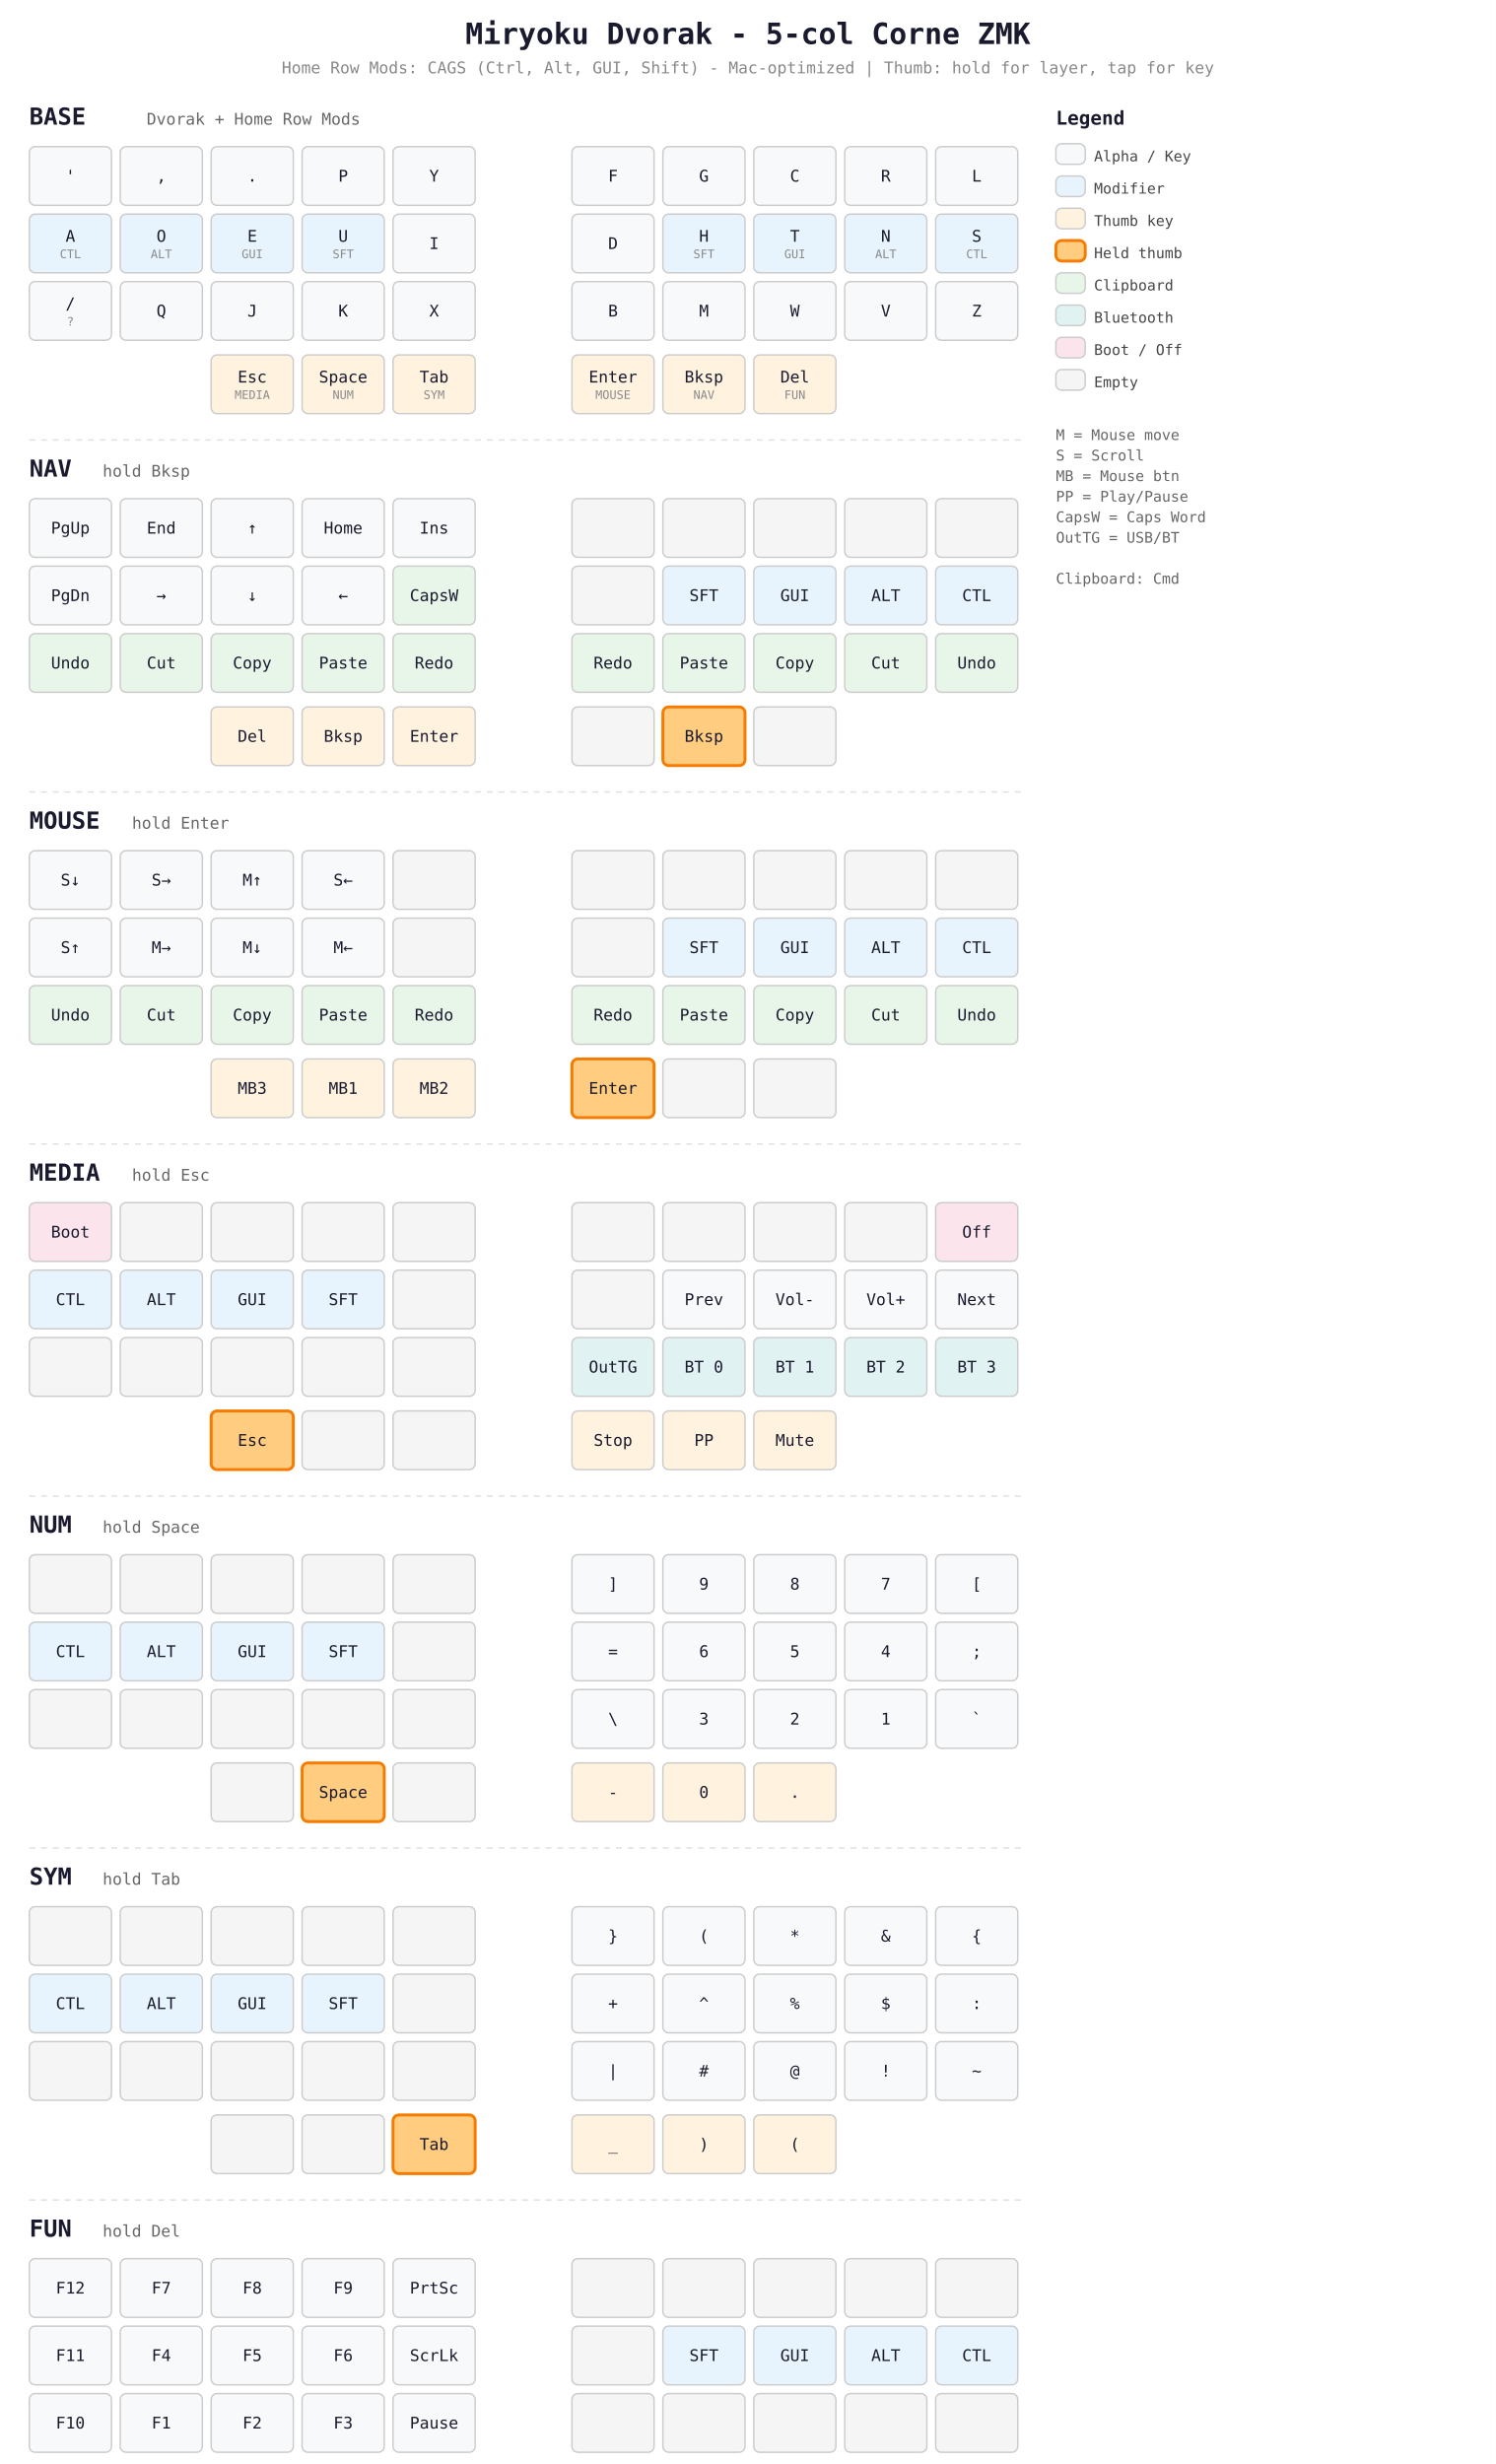
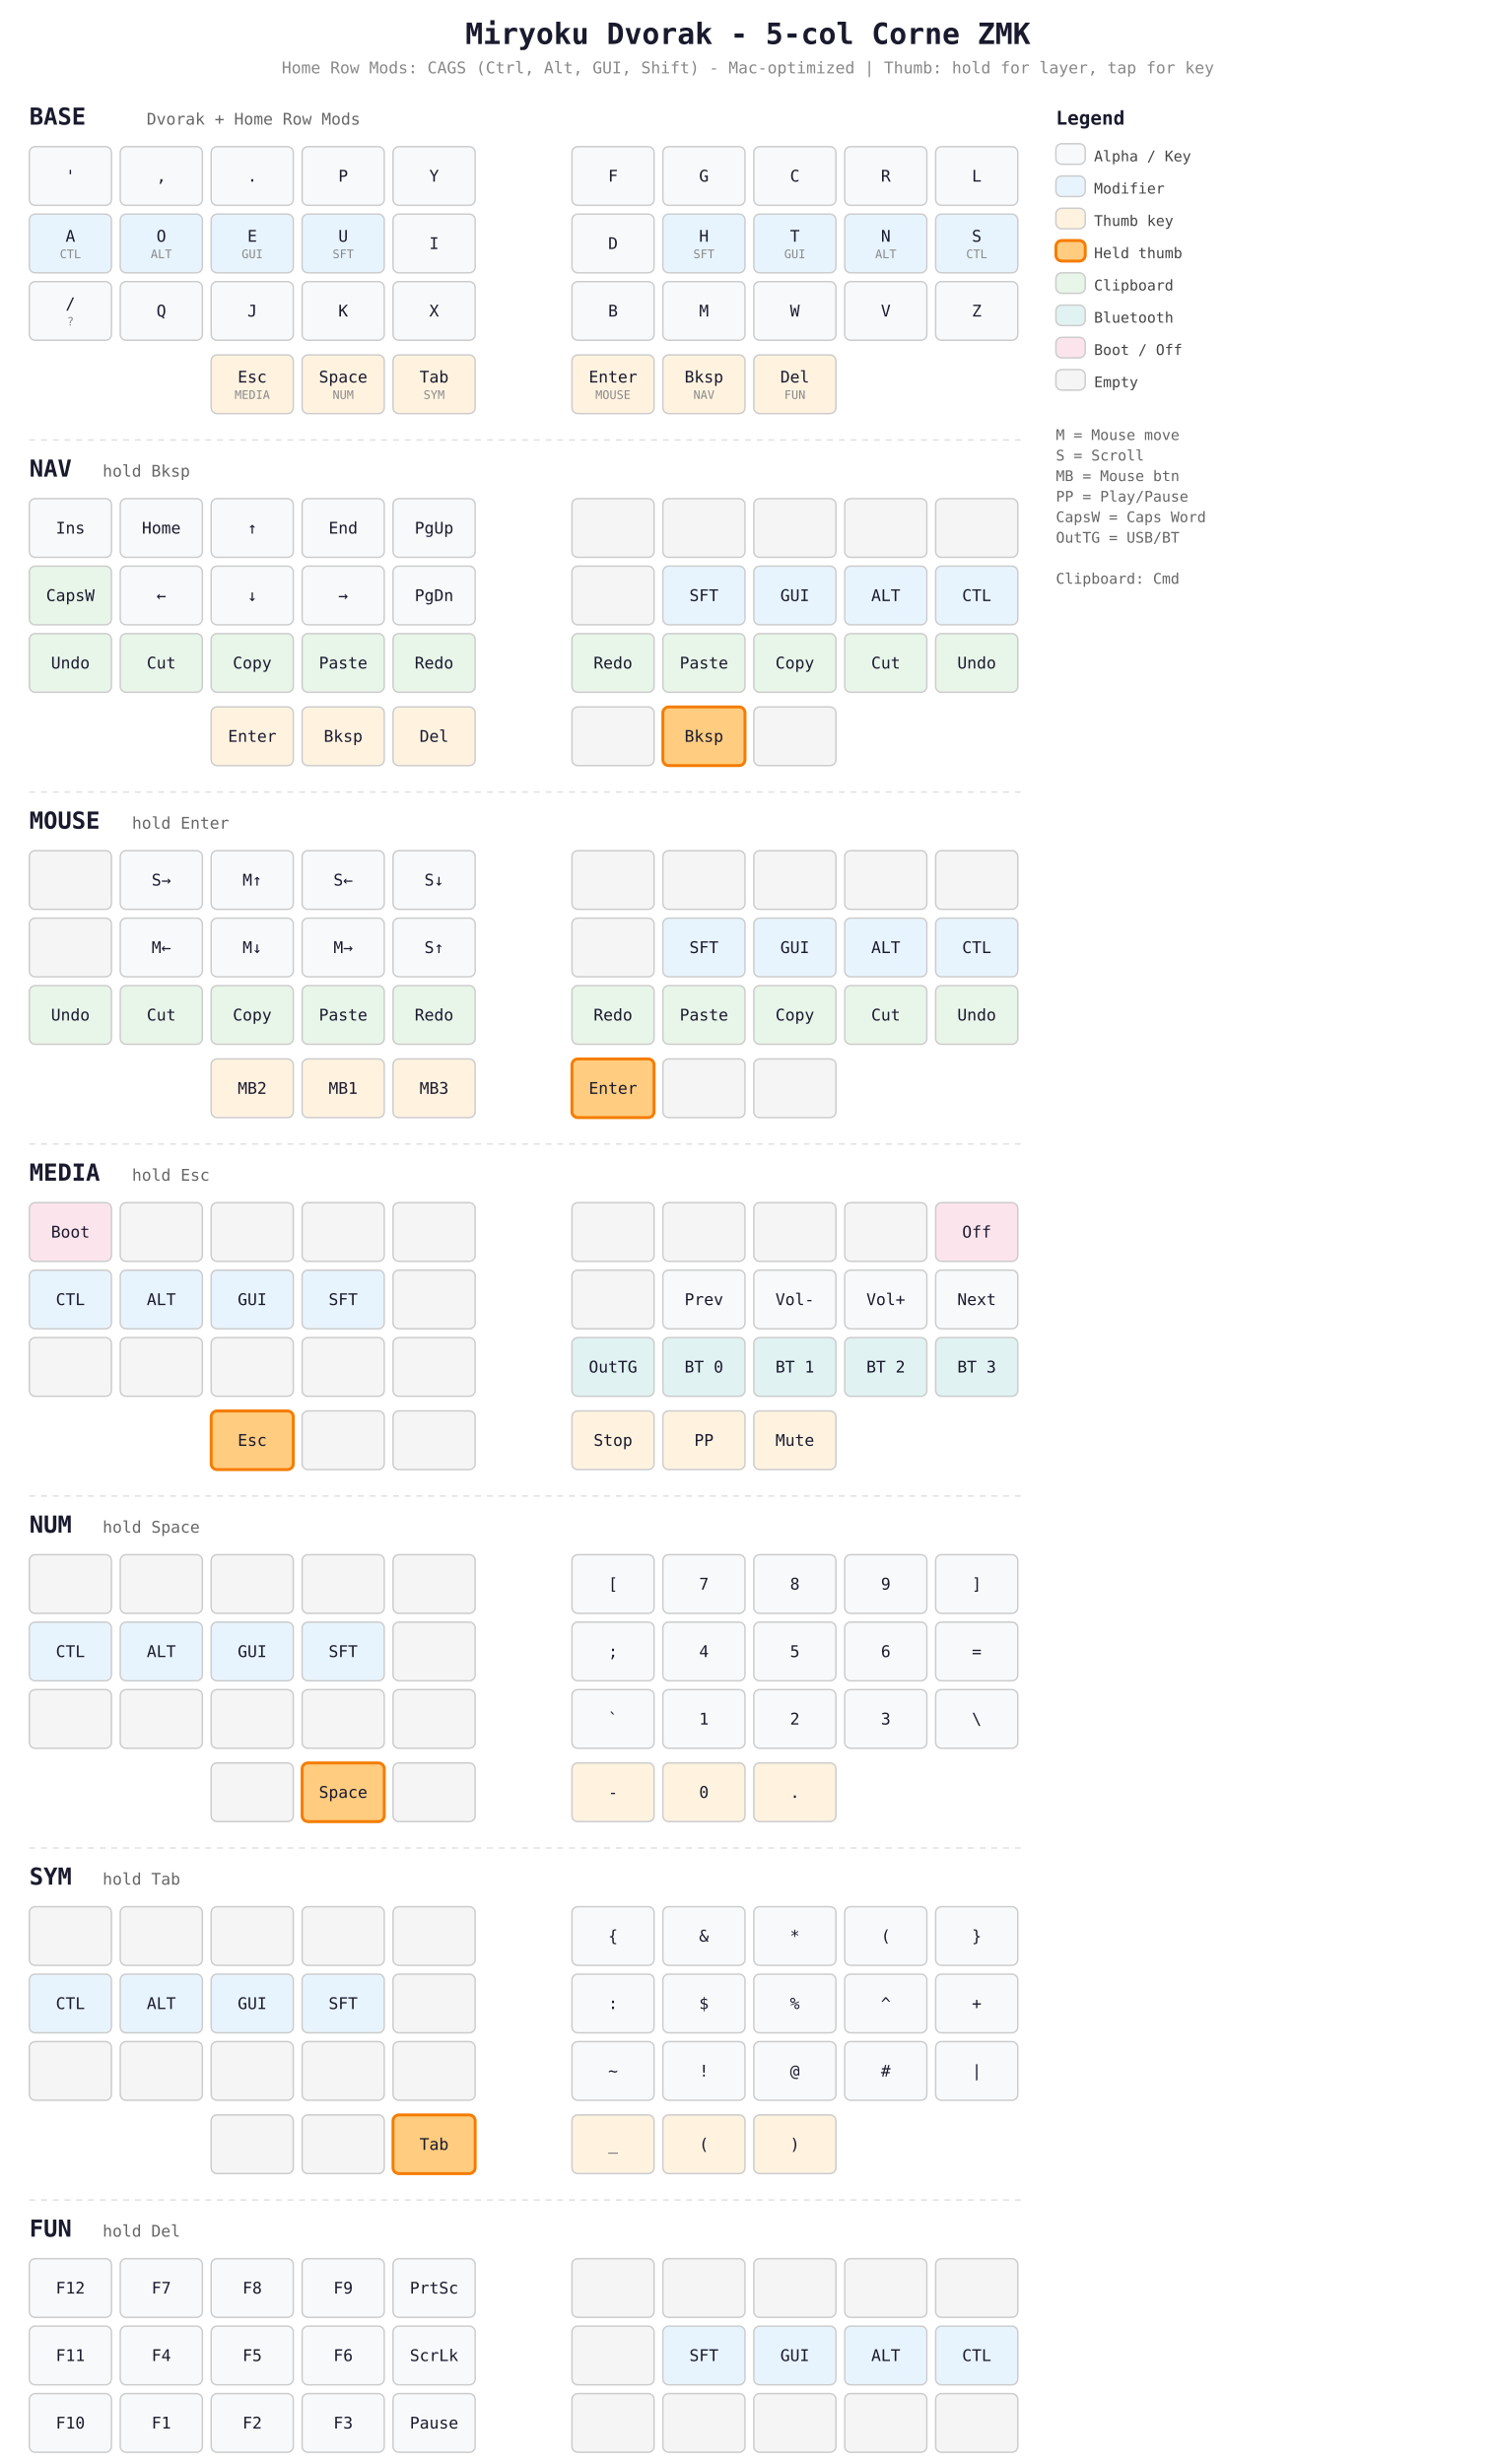
<svg xmlns="http://www.w3.org/2000/svg" viewBox="0 0 1020 1680" font-family="monospace, Menlo, Consolas" font-size="11">
  <style>
    .layer-title { font-size: 16px; font-weight: bold; fill: #1a1a2e; }
    .layer-subtitle { font-size: 11px; fill: #666; }
    .key { stroke: #ccc; stroke-width: 1; rx: 4; ry: 4; }
    .key-base { fill: #f8f9fa; }
    .key-mod { fill: #e8f4fd; }
    .key-thumb { fill: #fff3e0; }
    .key-thumb-active { fill: #ffcc80; stroke: #f57c00; stroke-width: 2; }
    .key-action { fill: #e8f5e9; }
    .key-empty { fill: #f5f5f5; }
    .key-danger { fill: #fce4ec; }
    .key-bt { fill: #e0f2f1; }
    .key-label { fill: #1a1a2e; font-size: 11px; text-anchor: middle; dominant-baseline: central; }
    .key-sub { fill: #888; font-size: 8px; text-anchor: middle; }
    .separator { stroke: #e0e0e0; stroke-width: 1; stroke-dasharray: 4,4; }
  </style>
  <rect width="1020" height="1680" fill="#fff" />
  <text x="510" y="30" text-anchor="middle" font-size="20" font-weight="bold" fill="#1a1a2e">Miryoku Dvorak - 5-col Corne ZMK</text>
  <text x="510" y="50" text-anchor="middle" font-size="11" fill="#888">Home Row Mods: CAGS (Ctrl, Alt, GUI, Shift) - Mac-optimized | Thumb: hold for layer, tap for key</text>
  <g transform="translate(20, 70)">
    <text class="layer-title" x="0" y="15">BASE</text>
    <text class="layer-subtitle" x="80" y="15">Dvorak + Home Row Mods</text>
    <rect class="key key-base" x="0" y="30" width="56" height="40" />
    <text class="key-label" x="28" y="50">'</text>
    <rect class="key key-base" x="62" y="30" width="56" height="40" />
    <text class="key-label" x="90" y="50">,</text>
    <rect class="key key-base" x="124" y="30" width="56" height="40" />
    <text class="key-label" x="152" y="50">.</text>
    <rect class="key key-base" x="186" y="30" width="56" height="40" />
    <text class="key-label" x="214" y="50">P</text>
    <rect class="key key-base" x="248" y="30" width="56" height="40" />
    <text class="key-label" x="276" y="50">Y</text>
    <rect class="key key-base" x="370" y="30" width="56" height="40" />
    <text class="key-label" x="398" y="50">F</text>
    <rect class="key key-base" x="432" y="30" width="56" height="40" />
    <text class="key-label" x="460" y="50">G</text>
    <rect class="key key-base" x="494" y="30" width="56" height="40" />
    <text class="key-label" x="522" y="50">C</text>
    <rect class="key key-base" x="556" y="30" width="56" height="40" />
    <text class="key-label" x="584" y="50">R</text>
    <rect class="key key-base" x="618" y="30" width="56" height="40" />
    <text class="key-label" x="646" y="50">L</text>
    <rect class="key key-mod" x="0" y="76" width="56" height="40" />
    <text class="key-label" x="28" y="91">A</text>
    <text class="key-sub" x="28" y="106">CTL</text>
    <rect class="key key-mod" x="62" y="76" width="56" height="40" />
    <text class="key-label" x="90" y="91">O</text>
    <text class="key-sub" x="90" y="106">ALT</text>
    <rect class="key key-mod" x="124" y="76" width="56" height="40" />
    <text class="key-label" x="152" y="91">E</text>
    <text class="key-sub" x="152" y="106">GUI</text>
    <rect class="key key-mod" x="186" y="76" width="56" height="40" />
    <text class="key-label" x="214" y="91">U</text>
    <text class="key-sub" x="214" y="106">SFT</text>
    <rect class="key key-base" x="248" y="76" width="56" height="40" />
    <text class="key-label" x="276" y="96">I</text>
    <rect class="key key-base" x="370" y="76" width="56" height="40" />
    <text class="key-label" x="398" y="96">D</text>
    <rect class="key key-mod" x="432" y="76" width="56" height="40" />
    <text class="key-label" x="460" y="91">H</text>
    <text class="key-sub" x="460" y="106">SFT</text>
    <rect class="key key-mod" x="494" y="76" width="56" height="40" />
    <text class="key-label" x="522" y="91">T</text>
    <text class="key-sub" x="522" y="106">GUI</text>
    <rect class="key key-mod" x="556" y="76" width="56" height="40" />
    <text class="key-label" x="584" y="91">N</text>
    <text class="key-sub" x="584" y="106">ALT</text>
    <rect class="key key-mod" x="618" y="76" width="56" height="40" />
    <text class="key-label" x="646" y="91">S</text>
    <text class="key-sub" x="646" y="106">CTL</text>
    <rect class="key key-base" x="0" y="122" width="56" height="40" />
    <text class="key-label" x="28" y="137">/</text>
    <text class="key-sub" x="28" y="152">?</text>
    <rect class="key key-base" x="62" y="122" width="56" height="40" />
    <text class="key-label" x="90" y="142">Q</text>
    <rect class="key key-base" x="124" y="122" width="56" height="40" />
    <text class="key-label" x="152" y="142">J</text>
    <rect class="key key-base" x="186" y="122" width="56" height="40" />
    <text class="key-label" x="214" y="142">K</text>
    <rect class="key key-base" x="248" y="122" width="56" height="40" />
    <text class="key-label" x="276" y="142">X</text>
    <rect class="key key-base" x="370" y="122" width="56" height="40" />
    <text class="key-label" x="398" y="142">B</text>
    <rect class="key key-base" x="432" y="122" width="56" height="40" />
    <text class="key-label" x="460" y="142">M</text>
    <rect class="key key-base" x="494" y="122" width="56" height="40" />
    <text class="key-label" x="522" y="142">W</text>
    <rect class="key key-base" x="556" y="122" width="56" height="40" />
    <text class="key-label" x="584" y="142">V</text>
    <rect class="key key-base" x="618" y="122" width="56" height="40" />
    <text class="key-label" x="646" y="142">Z</text>
    <rect class="key key-thumb" x="124" y="172" width="56" height="40" />
    <text class="key-label" x="152" y="187">Esc</text>
    <text class="key-sub" x="152" y="202">MEDIA</text>
    <rect class="key key-thumb" x="186" y="172" width="56" height="40" />
    <text class="key-label" x="214" y="187">Space</text>
    <text class="key-sub" x="214" y="202">NUM</text>
    <rect class="key key-thumb" x="248" y="172" width="56" height="40" />
    <text class="key-label" x="276" y="187">Tab</text>
    <text class="key-sub" x="276" y="202">SYM</text>
    <rect class="key key-thumb" x="370" y="172" width="56" height="40" />
    <text class="key-label" x="398" y="187">Enter</text>
    <text class="key-sub" x="398" y="202">MOUSE</text>
    <rect class="key key-thumb" x="432" y="172" width="56" height="40" />
    <text class="key-label" x="460" y="187">Bksp</text>
    <text class="key-sub" x="460" y="202">NAV</text>
    <rect class="key key-thumb" x="494" y="172" width="56" height="40" />
    <text class="key-label" x="522" y="187">Del</text>
    <text class="key-sub" x="522" y="202">FUN</text>
  </g>
  <line class="separator" x1="20" y1="300" x2="700" y2="300" />
  <g transform="translate(20, 310)">
    <text class="layer-title" x="0" y="15">NAV</text>
    <text class="layer-subtitle" x="50" y="15">hold Bksp</text>
    <rect class="key key-base" x="0" y="30" width="56" height="40" />
-     <text class="key-label" x="28" y="50">PgUp</text>
+     <text class="key-label" x="28" y="50">Ins</text>
    <rect class="key key-base" x="62" y="30" width="56" height="40" />
-     <text class="key-label" x="90" y="50">End</text>
+     <text class="key-label" x="90" y="50">Home</text>
    <rect class="key key-base" x="124" y="30" width="56" height="40" />
    <text class="key-label" x="152" y="50">↑</text>
    <rect class="key key-base" x="186" y="30" width="56" height="40" />
-     <text class="key-label" x="214" y="50">Home</text>
+     <text class="key-label" x="214" y="50">End</text>
    <rect class="key key-base" x="248" y="30" width="56" height="40" />
-     <text class="key-label" x="276" y="50">Ins</text>
+     <text class="key-label" x="276" y="50">PgUp</text>
    <rect class="key key-empty" x="370" y="30" width="56" height="40" />
    <rect class="key key-empty" x="432" y="30" width="56" height="40" />
    <rect class="key key-empty" x="494" y="30" width="56" height="40" />
    <rect class="key key-empty" x="556" y="30" width="56" height="40" />
    <rect class="key key-empty" x="618" y="30" width="56" height="40" />
-     <rect class="key key-base" x="0" y="76" width="56" height="40" />
-     <text class="key-label" x="28" y="96">PgDn</text>
+     <rect class="key key-action" x="0" y="76" width="56" height="40" />
+     <text class="key-label" x="28" y="96">CapsW</text>
    <rect class="key key-base" x="62" y="76" width="56" height="40" />
-     <text class="key-label" x="90" y="96">→</text>
+     <text class="key-label" x="90" y="96">←</text>
    <rect class="key key-base" x="124" y="76" width="56" height="40" />
    <text class="key-label" x="152" y="96">↓</text>
    <rect class="key key-base" x="186" y="76" width="56" height="40" />
-     <text class="key-label" x="214" y="96">←</text>
-     <rect class="key key-action" x="248" y="76" width="56" height="40" />
-     <text class="key-label" x="276" y="96">CapsW</text>
+     <text class="key-label" x="214" y="96">→</text>
+     <rect class="key key-base" x="248" y="76" width="56" height="40" />
+     <text class="key-label" x="276" y="96">PgDn</text>
    <rect class="key key-empty" x="370" y="76" width="56" height="40" />
    <rect class="key key-mod" x="432" y="76" width="56" height="40" />
    <text class="key-label" x="460" y="96">SFT</text>
    <rect class="key key-mod" x="494" y="76" width="56" height="40" />
    <text class="key-label" x="522" y="96">GUI</text>
    <rect class="key key-mod" x="556" y="76" width="56" height="40" />
    <text class="key-label" x="584" y="96">ALT</text>
    <rect class="key key-mod" x="618" y="76" width="56" height="40" />
    <text class="key-label" x="646" y="96">CTL</text>
    <rect class="key key-action" x="0" y="122" width="56" height="40" />
    <text class="key-label" x="28" y="142">Undo</text>
    <rect class="key key-action" x="62" y="122" width="56" height="40" />
    <text class="key-label" x="90" y="142">Cut</text>
    <rect class="key key-action" x="124" y="122" width="56" height="40" />
    <text class="key-label" x="152" y="142">Copy</text>
    <rect class="key key-action" x="186" y="122" width="56" height="40" />
    <text class="key-label" x="214" y="142">Paste</text>
    <rect class="key key-action" x="248" y="122" width="56" height="40" />
    <text class="key-label" x="276" y="142">Redo</text>
    <rect class="key key-action" x="370" y="122" width="56" height="40" />
    <text class="key-label" x="398" y="142">Redo</text>
    <rect class="key key-action" x="432" y="122" width="56" height="40" />
    <text class="key-label" x="460" y="142">Paste</text>
    <rect class="key key-action" x="494" y="122" width="56" height="40" />
    <text class="key-label" x="522" y="142">Copy</text>
    <rect class="key key-action" x="556" y="122" width="56" height="40" />
    <text class="key-label" x="584" y="142">Cut</text>
    <rect class="key key-action" x="618" y="122" width="56" height="40" />
    <text class="key-label" x="646" y="142">Undo</text>
    <rect class="key key-thumb" x="124" y="172" width="56" height="40" />
-     <text class="key-label" x="152" y="192">Del</text>
+     <text class="key-label" x="152" y="192">Enter</text>
    <rect class="key key-thumb" x="186" y="172" width="56" height="40" />
    <text class="key-label" x="214" y="192">Bksp</text>
    <rect class="key key-thumb" x="248" y="172" width="56" height="40" />
-     <text class="key-label" x="276" y="192">Enter</text>
+     <text class="key-label" x="276" y="192">Del</text>
    <rect class="key key-empty" x="370" y="172" width="56" height="40" />
    <rect class="key key-thumb-active" x="432" y="172" width="56" height="40" />
    <text class="key-label" x="460" y="192">Bksp</text>
    <rect class="key key-empty" x="494" y="172" width="56" height="40" />
  </g>
  <line class="separator" x1="20" y1="540" x2="700" y2="540" />
  <g transform="translate(20, 550)">
    <text class="layer-title" x="0" y="15">MOUSE</text>
    <text class="layer-subtitle" x="70" y="15">hold Enter</text>
-     <rect class="key key-base" x="0" y="30" width="56" height="40" />
-     <text class="key-label" x="28" y="50">S↓</text>
+     <rect class="key key-empty" x="0" y="30" width="56" height="40" />
    <rect class="key key-base" x="62" y="30" width="56" height="40" />
    <text class="key-label" x="90" y="50">S→</text>
    <rect class="key key-base" x="124" y="30" width="56" height="40" />
    <text class="key-label" x="152" y="50">M↑</text>
    <rect class="key key-base" x="186" y="30" width="56" height="40" />
    <text class="key-label" x="214" y="50">S←</text>
-     <rect class="key key-empty" x="248" y="30" width="56" height="40" />
+     <rect class="key key-base" x="248" y="30" width="56" height="40" />
+     <text class="key-label" x="276" y="50">S↓</text>
    <rect class="key key-empty" x="370" y="30" width="56" height="40" />
    <rect class="key key-empty" x="432" y="30" width="56" height="40" />
    <rect class="key key-empty" x="494" y="30" width="56" height="40" />
    <rect class="key key-empty" x="556" y="30" width="56" height="40" />
    <rect class="key key-empty" x="618" y="30" width="56" height="40" />
-     <rect class="key key-base" x="0" y="76" width="56" height="40" />
-     <text class="key-label" x="28" y="96">S↑</text>
+     <rect class="key key-empty" x="0" y="76" width="56" height="40" />
    <rect class="key key-base" x="62" y="76" width="56" height="40" />
-     <text class="key-label" x="90" y="96">M→</text>
+     <text class="key-label" x="90" y="96">M←</text>
    <rect class="key key-base" x="124" y="76" width="56" height="40" />
    <text class="key-label" x="152" y="96">M↓</text>
    <rect class="key key-base" x="186" y="76" width="56" height="40" />
-     <text class="key-label" x="214" y="96">M←</text>
-     <rect class="key key-empty" x="248" y="76" width="56" height="40" />
+     <text class="key-label" x="214" y="96">M→</text>
+     <rect class="key key-base" x="248" y="76" width="56" height="40" />
+     <text class="key-label" x="276" y="96">S↑</text>
    <rect class="key key-empty" x="370" y="76" width="56" height="40" />
    <rect class="key key-mod" x="432" y="76" width="56" height="40" />
    <text class="key-label" x="460" y="96">SFT</text>
    <rect class="key key-mod" x="494" y="76" width="56" height="40" />
    <text class="key-label" x="522" y="96">GUI</text>
    <rect class="key key-mod" x="556" y="76" width="56" height="40" />
    <text class="key-label" x="584" y="96">ALT</text>
    <rect class="key key-mod" x="618" y="76" width="56" height="40" />
    <text class="key-label" x="646" y="96">CTL</text>
    <rect class="key key-action" x="0" y="122" width="56" height="40" />
    <text class="key-label" x="28" y="142">Undo</text>
    <rect class="key key-action" x="62" y="122" width="56" height="40" />
    <text class="key-label" x="90" y="142">Cut</text>
    <rect class="key key-action" x="124" y="122" width="56" height="40" />
    <text class="key-label" x="152" y="142">Copy</text>
    <rect class="key key-action" x="186" y="122" width="56" height="40" />
    <text class="key-label" x="214" y="142">Paste</text>
    <rect class="key key-action" x="248" y="122" width="56" height="40" />
    <text class="key-label" x="276" y="142">Redo</text>
    <rect class="key key-action" x="370" y="122" width="56" height="40" />
    <text class="key-label" x="398" y="142">Redo</text>
    <rect class="key key-action" x="432" y="122" width="56" height="40" />
    <text class="key-label" x="460" y="142">Paste</text>
    <rect class="key key-action" x="494" y="122" width="56" height="40" />
    <text class="key-label" x="522" y="142">Copy</text>
    <rect class="key key-action" x="556" y="122" width="56" height="40" />
    <text class="key-label" x="584" y="142">Cut</text>
    <rect class="key key-action" x="618" y="122" width="56" height="40" />
    <text class="key-label" x="646" y="142">Undo</text>
    <rect class="key key-thumb" x="124" y="172" width="56" height="40" />
-     <text class="key-label" x="152" y="192">MB3</text>
+     <text class="key-label" x="152" y="192">MB2</text>
    <rect class="key key-thumb" x="186" y="172" width="56" height="40" />
    <text class="key-label" x="214" y="192">MB1</text>
    <rect class="key key-thumb" x="248" y="172" width="56" height="40" />
-     <text class="key-label" x="276" y="192">MB2</text>
+     <text class="key-label" x="276" y="192">MB3</text>
    <rect class="key key-thumb-active" x="370" y="172" width="56" height="40" />
    <text class="key-label" x="398" y="192">Enter</text>
    <rect class="key key-empty" x="432" y="172" width="56" height="40" />
    <rect class="key key-empty" x="494" y="172" width="56" height="40" />
  </g>
  <line class="separator" x1="20" y1="780" x2="700" y2="780" />
  <g transform="translate(20, 790)">
    <text class="layer-title" x="0" y="15">MEDIA</text>
    <text class="layer-subtitle" x="70" y="15">hold Esc</text>
    <rect class="key key-danger" x="0" y="30" width="56" height="40" />
    <text class="key-label" x="28" y="50">Boot</text>
    <rect class="key key-empty" x="62" y="30" width="56" height="40" />
    <rect class="key key-empty" x="124" y="30" width="56" height="40" />
    <rect class="key key-empty" x="186" y="30" width="56" height="40" />
    <rect class="key key-empty" x="248" y="30" width="56" height="40" />
    <rect class="key key-empty" x="370" y="30" width="56" height="40" />
    <rect class="key key-empty" x="432" y="30" width="56" height="40" />
    <rect class="key key-empty" x="494" y="30" width="56" height="40" />
    <rect class="key key-empty" x="556" y="30" width="56" height="40" />
    <rect class="key key-danger" x="618" y="30" width="56" height="40" />
    <text class="key-label" x="646" y="50">Off</text>
    <rect class="key key-mod" x="0" y="76" width="56" height="40" />
    <text class="key-label" x="28" y="96">CTL</text>
    <rect class="key key-mod" x="62" y="76" width="56" height="40" />
    <text class="key-label" x="90" y="96">ALT</text>
    <rect class="key key-mod" x="124" y="76" width="56" height="40" />
    <text class="key-label" x="152" y="96">GUI</text>
    <rect class="key key-mod" x="186" y="76" width="56" height="40" />
    <text class="key-label" x="214" y="96">SFT</text>
    <rect class="key key-empty" x="248" y="76" width="56" height="40" />
    <rect class="key key-empty" x="370" y="76" width="56" height="40" />
    <rect class="key key-base" x="432" y="76" width="56" height="40" />
    <text class="key-label" x="460" y="96">Prev</text>
    <rect class="key key-base" x="494" y="76" width="56" height="40" />
    <text class="key-label" x="522" y="96">Vol-</text>
    <rect class="key key-base" x="556" y="76" width="56" height="40" />
    <text class="key-label" x="584" y="96">Vol+</text>
    <rect class="key key-base" x="618" y="76" width="56" height="40" />
    <text class="key-label" x="646" y="96">Next</text>
    <rect class="key key-empty" x="0" y="122" width="56" height="40" />
    <rect class="key key-empty" x="62" y="122" width="56" height="40" />
    <rect class="key key-empty" x="124" y="122" width="56" height="40" />
    <rect class="key key-empty" x="186" y="122" width="56" height="40" />
    <rect class="key key-empty" x="248" y="122" width="56" height="40" />
    <rect class="key key-bt" x="370" y="122" width="56" height="40" />
    <text class="key-label" x="398" y="142">OutTG</text>
    <rect class="key key-bt" x="432" y="122" width="56" height="40" />
    <text class="key-label" x="460" y="142">BT 0</text>
    <rect class="key key-bt" x="494" y="122" width="56" height="40" />
    <text class="key-label" x="522" y="142">BT 1</text>
    <rect class="key key-bt" x="556" y="122" width="56" height="40" />
    <text class="key-label" x="584" y="142">BT 2</text>
    <rect class="key key-bt" x="618" y="122" width="56" height="40" />
    <text class="key-label" x="646" y="142">BT 3</text>
    <rect class="key key-thumb-active" x="124" y="172" width="56" height="40" />
    <text class="key-label" x="152" y="192">Esc</text>
    <rect class="key key-empty" x="186" y="172" width="56" height="40" />
    <rect class="key key-empty" x="248" y="172" width="56" height="40" />
    <rect class="key key-thumb" x="370" y="172" width="56" height="40" />
    <text class="key-label" x="398" y="192">Stop</text>
    <rect class="key key-thumb" x="432" y="172" width="56" height="40" />
    <text class="key-label" x="460" y="192">PP</text>
    <rect class="key key-thumb" x="494" y="172" width="56" height="40" />
    <text class="key-label" x="522" y="192">Mute</text>
  </g>
  <line class="separator" x1="20" y1="1020" x2="700" y2="1020" />
  <g transform="translate(20, 1030)">
    <text class="layer-title" x="0" y="15">NUM</text>
    <text class="layer-subtitle" x="50" y="15">hold Space</text>
    <rect class="key key-empty" x="0" y="30" width="56" height="40" />
    <rect class="key key-empty" x="62" y="30" width="56" height="40" />
    <rect class="key key-empty" x="124" y="30" width="56" height="40" />
    <rect class="key key-empty" x="186" y="30" width="56" height="40" />
    <rect class="key key-empty" x="248" y="30" width="56" height="40" />
    <rect class="key key-base" x="370" y="30" width="56" height="40" />
-     <text class="key-label" x="398" y="50">]</text>
+     <text class="key-label" x="398" y="50">[</text>
    <rect class="key key-base" x="432" y="30" width="56" height="40" />
-     <text class="key-label" x="460" y="50">9</text>
+     <text class="key-label" x="460" y="50">7</text>
    <rect class="key key-base" x="494" y="30" width="56" height="40" />
    <text class="key-label" x="522" y="50">8</text>
    <rect class="key key-base" x="556" y="30" width="56" height="40" />
-     <text class="key-label" x="584" y="50">7</text>
+     <text class="key-label" x="584" y="50">9</text>
    <rect class="key key-base" x="618" y="30" width="56" height="40" />
-     <text class="key-label" x="646" y="50">[</text>
+     <text class="key-label" x="646" y="50">]</text>
    <rect class="key key-mod" x="0" y="76" width="56" height="40" />
    <text class="key-label" x="28" y="96">CTL</text>
    <rect class="key key-mod" x="62" y="76" width="56" height="40" />
    <text class="key-label" x="90" y="96">ALT</text>
    <rect class="key key-mod" x="124" y="76" width="56" height="40" />
    <text class="key-label" x="152" y="96">GUI</text>
    <rect class="key key-mod" x="186" y="76" width="56" height="40" />
    <text class="key-label" x="214" y="96">SFT</text>
    <rect class="key key-empty" x="248" y="76" width="56" height="40" />
    <rect class="key key-base" x="370" y="76" width="56" height="40" />
-     <text class="key-label" x="398" y="96">=</text>
+     <text class="key-label" x="398" y="96">;</text>
    <rect class="key key-base" x="432" y="76" width="56" height="40" />
-     <text class="key-label" x="460" y="96">6</text>
+     <text class="key-label" x="460" y="96">4</text>
    <rect class="key key-base" x="494" y="76" width="56" height="40" />
    <text class="key-label" x="522" y="96">5</text>
    <rect class="key key-base" x="556" y="76" width="56" height="40" />
-     <text class="key-label" x="584" y="96">4</text>
+     <text class="key-label" x="584" y="96">6</text>
    <rect class="key key-base" x="618" y="76" width="56" height="40" />
-     <text class="key-label" x="646" y="96">;</text>
+     <text class="key-label" x="646" y="96">=</text>
    <rect class="key key-empty" x="0" y="122" width="56" height="40" />
    <rect class="key key-empty" x="62" y="122" width="56" height="40" />
    <rect class="key key-empty" x="124" y="122" width="56" height="40" />
    <rect class="key key-empty" x="186" y="122" width="56" height="40" />
    <rect class="key key-empty" x="248" y="122" width="56" height="40" />
    <rect class="key key-base" x="370" y="122" width="56" height="40" />
-     <text class="key-label" x="398" y="142">\</text>
+     <text class="key-label" x="398" y="142">`</text>
    <rect class="key key-base" x="432" y="122" width="56" height="40" />
-     <text class="key-label" x="460" y="142">3</text>
+     <text class="key-label" x="460" y="142">1</text>
    <rect class="key key-base" x="494" y="122" width="56" height="40" />
    <text class="key-label" x="522" y="142">2</text>
    <rect class="key key-base" x="556" y="122" width="56" height="40" />
-     <text class="key-label" x="584" y="142">1</text>
+     <text class="key-label" x="584" y="142">3</text>
    <rect class="key key-base" x="618" y="122" width="56" height="40" />
-     <text class="key-label" x="646" y="142">`</text>
+     <text class="key-label" x="646" y="142">\</text>
    <rect class="key key-empty" x="124" y="172" width="56" height="40" />
    <rect class="key key-thumb-active" x="186" y="172" width="56" height="40" />
    <text class="key-label" x="214" y="192">Space</text>
    <rect class="key key-empty" x="248" y="172" width="56" height="40" />
    <rect class="key key-thumb" x="370" y="172" width="56" height="40" />
    <text class="key-label" x="398" y="192">-</text>
    <rect class="key key-thumb" x="432" y="172" width="56" height="40" />
    <text class="key-label" x="460" y="192">0</text>
    <rect class="key key-thumb" x="494" y="172" width="56" height="40" />
    <text class="key-label" x="522" y="192">.</text>
  </g>
  <line class="separator" x1="20" y1="1260" x2="700" y2="1260" />
  <g transform="translate(20, 1270)">
    <text class="layer-title" x="0" y="15">SYM</text>
    <text class="layer-subtitle" x="50" y="15">hold Tab</text>
    <rect class="key key-empty" x="0" y="30" width="56" height="40" />
    <rect class="key key-empty" x="62" y="30" width="56" height="40" />
    <rect class="key key-empty" x="124" y="30" width="56" height="40" />
    <rect class="key key-empty" x="186" y="30" width="56" height="40" />
    <rect class="key key-empty" x="248" y="30" width="56" height="40" />
    <rect class="key key-base" x="370" y="30" width="56" height="40" />
-     <text class="key-label" x="398" y="50">}</text>
+     <text class="key-label" x="398" y="50">{</text>
    <rect class="key key-base" x="432" y="30" width="56" height="40" />
-     <text class="key-label" x="460" y="50">(</text>
+     <text class="key-label" x="460" y="50">&amp;</text>
    <rect class="key key-base" x="494" y="30" width="56" height="40" />
    <text class="key-label" x="522" y="50">*</text>
    <rect class="key key-base" x="556" y="30" width="56" height="40" />
-     <text class="key-label" x="584" y="50">&amp;</text>
+     <text class="key-label" x="584" y="50">(</text>
    <rect class="key key-base" x="618" y="30" width="56" height="40" />
-     <text class="key-label" x="646" y="50">{</text>
+     <text class="key-label" x="646" y="50">}</text>
    <rect class="key key-mod" x="0" y="76" width="56" height="40" />
    <text class="key-label" x="28" y="96">CTL</text>
    <rect class="key key-mod" x="62" y="76" width="56" height="40" />
    <text class="key-label" x="90" y="96">ALT</text>
    <rect class="key key-mod" x="124" y="76" width="56" height="40" />
    <text class="key-label" x="152" y="96">GUI</text>
    <rect class="key key-mod" x="186" y="76" width="56" height="40" />
    <text class="key-label" x="214" y="96">SFT</text>
    <rect class="key key-empty" x="248" y="76" width="56" height="40" />
    <rect class="key key-base" x="370" y="76" width="56" height="40" />
-     <text class="key-label" x="398" y="96">+</text>
+     <text class="key-label" x="398" y="96">:</text>
    <rect class="key key-base" x="432" y="76" width="56" height="40" />
-     <text class="key-label" x="460" y="96">^</text>
+     <text class="key-label" x="460" y="96">$</text>
    <rect class="key key-base" x="494" y="76" width="56" height="40" />
    <text class="key-label" x="522" y="96">%</text>
    <rect class="key key-base" x="556" y="76" width="56" height="40" />
-     <text class="key-label" x="584" y="96">$</text>
+     <text class="key-label" x="584" y="96">^</text>
    <rect class="key key-base" x="618" y="76" width="56" height="40" />
-     <text class="key-label" x="646" y="96">:</text>
+     <text class="key-label" x="646" y="96">+</text>
    <rect class="key key-empty" x="0" y="122" width="56" height="40" />
    <rect class="key key-empty" x="62" y="122" width="56" height="40" />
    <rect class="key key-empty" x="124" y="122" width="56" height="40" />
    <rect class="key key-empty" x="186" y="122" width="56" height="40" />
    <rect class="key key-empty" x="248" y="122" width="56" height="40" />
    <rect class="key key-base" x="370" y="122" width="56" height="40" />
-     <text class="key-label" x="398" y="142">|</text>
+     <text class="key-label" x="398" y="142">~</text>
    <rect class="key key-base" x="432" y="122" width="56" height="40" />
-     <text class="key-label" x="460" y="142">#</text>
+     <text class="key-label" x="460" y="142">!</text>
    <rect class="key key-base" x="494" y="122" width="56" height="40" />
    <text class="key-label" x="522" y="142">@</text>
    <rect class="key key-base" x="556" y="122" width="56" height="40" />
-     <text class="key-label" x="584" y="142">!</text>
+     <text class="key-label" x="584" y="142">#</text>
    <rect class="key key-base" x="618" y="122" width="56" height="40" />
-     <text class="key-label" x="646" y="142">~</text>
+     <text class="key-label" x="646" y="142">|</text>
    <rect class="key key-empty" x="124" y="172" width="56" height="40" />
    <rect class="key key-empty" x="186" y="172" width="56" height="40" />
    <rect class="key key-thumb-active" x="248" y="172" width="56" height="40" />
    <text class="key-label" x="276" y="192">Tab</text>
    <rect class="key key-thumb" x="370" y="172" width="56" height="40" />
    <text class="key-label" x="398" y="192">_</text>
    <rect class="key key-thumb" x="432" y="172" width="56" height="40" />
-     <text class="key-label" x="460" y="192">)</text>
+     <text class="key-label" x="460" y="192">(</text>
    <rect class="key key-thumb" x="494" y="172" width="56" height="40" />
-     <text class="key-label" x="522" y="192">(</text>
+     <text class="key-label" x="522" y="192">)</text>
  </g>
  <line class="separator" x1="20" y1="1500" x2="700" y2="1500" />
  <g transform="translate(20, 1510)">
    <text class="layer-title" x="0" y="15">FUN</text>
    <text class="layer-subtitle" x="50" y="15">hold Del</text>
    <rect class="key key-base" x="0" y="30" width="56" height="40" />
    <text class="key-label" x="28" y="50">F12</text>
    <rect class="key key-base" x="62" y="30" width="56" height="40" />
    <text class="key-label" x="90" y="50">F7</text>
    <rect class="key key-base" x="124" y="30" width="56" height="40" />
    <text class="key-label" x="152" y="50">F8</text>
    <rect class="key key-base" x="186" y="30" width="56" height="40" />
    <text class="key-label" x="214" y="50">F9</text>
    <rect class="key key-base" x="248" y="30" width="56" height="40" />
    <text class="key-label" x="276" y="50">PrtSc</text>
    <rect class="key key-empty" x="370" y="30" width="56" height="40" />
    <rect class="key key-empty" x="432" y="30" width="56" height="40" />
    <rect class="key key-empty" x="494" y="30" width="56" height="40" />
    <rect class="key key-empty" x="556" y="30" width="56" height="40" />
    <rect class="key key-empty" x="618" y="30" width="56" height="40" />
    <rect class="key key-base" x="0" y="76" width="56" height="40" />
    <text class="key-label" x="28" y="96">F11</text>
    <rect class="key key-base" x="62" y="76" width="56" height="40" />
    <text class="key-label" x="90" y="96">F4</text>
    <rect class="key key-base" x="124" y="76" width="56" height="40" />
    <text class="key-label" x="152" y="96">F5</text>
    <rect class="key key-base" x="186" y="76" width="56" height="40" />
    <text class="key-label" x="214" y="96">F6</text>
    <rect class="key key-base" x="248" y="76" width="56" height="40" />
    <text class="key-label" x="276" y="96">ScrLk</text>
    <rect class="key key-empty" x="370" y="76" width="56" height="40" />
    <rect class="key key-mod" x="432" y="76" width="56" height="40" />
    <text class="key-label" x="460" y="96">SFT</text>
    <rect class="key key-mod" x="494" y="76" width="56" height="40" />
    <text class="key-label" x="522" y="96">GUI</text>
    <rect class="key key-mod" x="556" y="76" width="56" height="40" />
    <text class="key-label" x="584" y="96">ALT</text>
    <rect class="key key-mod" x="618" y="76" width="56" height="40" />
    <text class="key-label" x="646" y="96">CTL</text>
    <rect class="key key-base" x="0" y="122" width="56" height="40" />
    <text class="key-label" x="28" y="142">F10</text>
    <rect class="key key-base" x="62" y="122" width="56" height="40" />
    <text class="key-label" x="90" y="142">F1</text>
    <rect class="key key-base" x="124" y="122" width="56" height="40" />
    <text class="key-label" x="152" y="142">F2</text>
    <rect class="key key-base" x="186" y="122" width="56" height="40" />
    <text class="key-label" x="214" y="142">F3</text>
    <rect class="key key-base" x="248" y="122" width="56" height="40" />
    <text class="key-label" x="276" y="142">Pause</text>
    <rect class="key key-empty" x="370" y="122" width="56" height="40" />
    <rect class="key key-empty" x="432" y="122" width="56" height="40" />
    <rect class="key key-empty" x="494" y="122" width="56" height="40" />
    <rect class="key key-empty" x="556" y="122" width="56" height="40" />
    <rect class="key key-empty" x="618" y="122" width="56" height="40" />
    <rect class="key key-thumb" x="124" y="172" width="56" height="40" />
    <text class="key-label" x="152" y="192">App</text>
    <rect class="key key-thumb" x="186" y="172" width="56" height="40" />
    <text class="key-label" x="214" y="192">Space</text>
    <rect class="key key-thumb" x="248" y="172" width="56" height="40" />
    <text class="key-label" x="276" y="192">Tab</text>
    <rect class="key key-empty" x="370" y="172" width="56" height="40" />
    <rect class="key key-empty" x="432" y="172" width="56" height="40" />
    <rect class="key key-thumb-active" x="494" y="172" width="56" height="40" />
    <text class="key-label" x="522" y="192">Del</text>
  </g>
  <g transform="translate(720, 70)">
    <text font-size="13" font-weight="bold" fill="#1a1a2e" x="0" y="15">Legend</text>
    <rect class="key key-base" x="0" y="28" width="20" height="14" />
    <text font-size="10" fill="#444" x="26" y="40">Alpha / Key</text>
    <rect class="key key-mod" x="0" y="50" width="20" height="14" />
    <text font-size="10" fill="#444" x="26" y="62">Modifier</text>
    <rect class="key key-thumb" x="0" y="72" width="20" height="14" />
    <text font-size="10" fill="#444" x="26" y="84">Thumb key</text>
    <rect class="key key-thumb-active" x="0" y="94" width="20" height="14" />
    <text font-size="10" fill="#444" x="26" y="106">Held thumb</text>
    <rect class="key key-action" x="0" y="116" width="20" height="14" />
    <text font-size="10" fill="#444" x="26" y="128">Clipboard</text>
    <rect class="key key-bt" x="0" y="138" width="20" height="14" />
    <text font-size="10" fill="#444" x="26" y="150">Bluetooth</text>
    <rect class="key key-danger" x="0" y="160" width="20" height="14" />
    <text font-size="10" fill="#444" x="26" y="172">Boot / Off</text>
    <rect class="key key-empty" x="0" y="182" width="20" height="14" />
    <text font-size="10" fill="#444" x="26" y="194">Empty</text>
    <text font-size="10" fill="#666" x="0" y="230">M = Mouse move</text>
    <text font-size="10" fill="#666" x="0" y="244">S = Scroll</text>
    <text font-size="10" fill="#666" x="0" y="258">MB = Mouse btn</text>
    <text font-size="10" fill="#666" x="0" y="272">PP = Play/Pause</text>
    <text font-size="10" fill="#666" x="0" y="286">CapsW = Caps Word</text>
    <text font-size="10" fill="#666" x="0" y="300">OutTG = USB/BT</text>
    <text font-size="10" fill="#666" x="0" y="328">Clipboard: Cmd</text>
  </g>
</svg>
